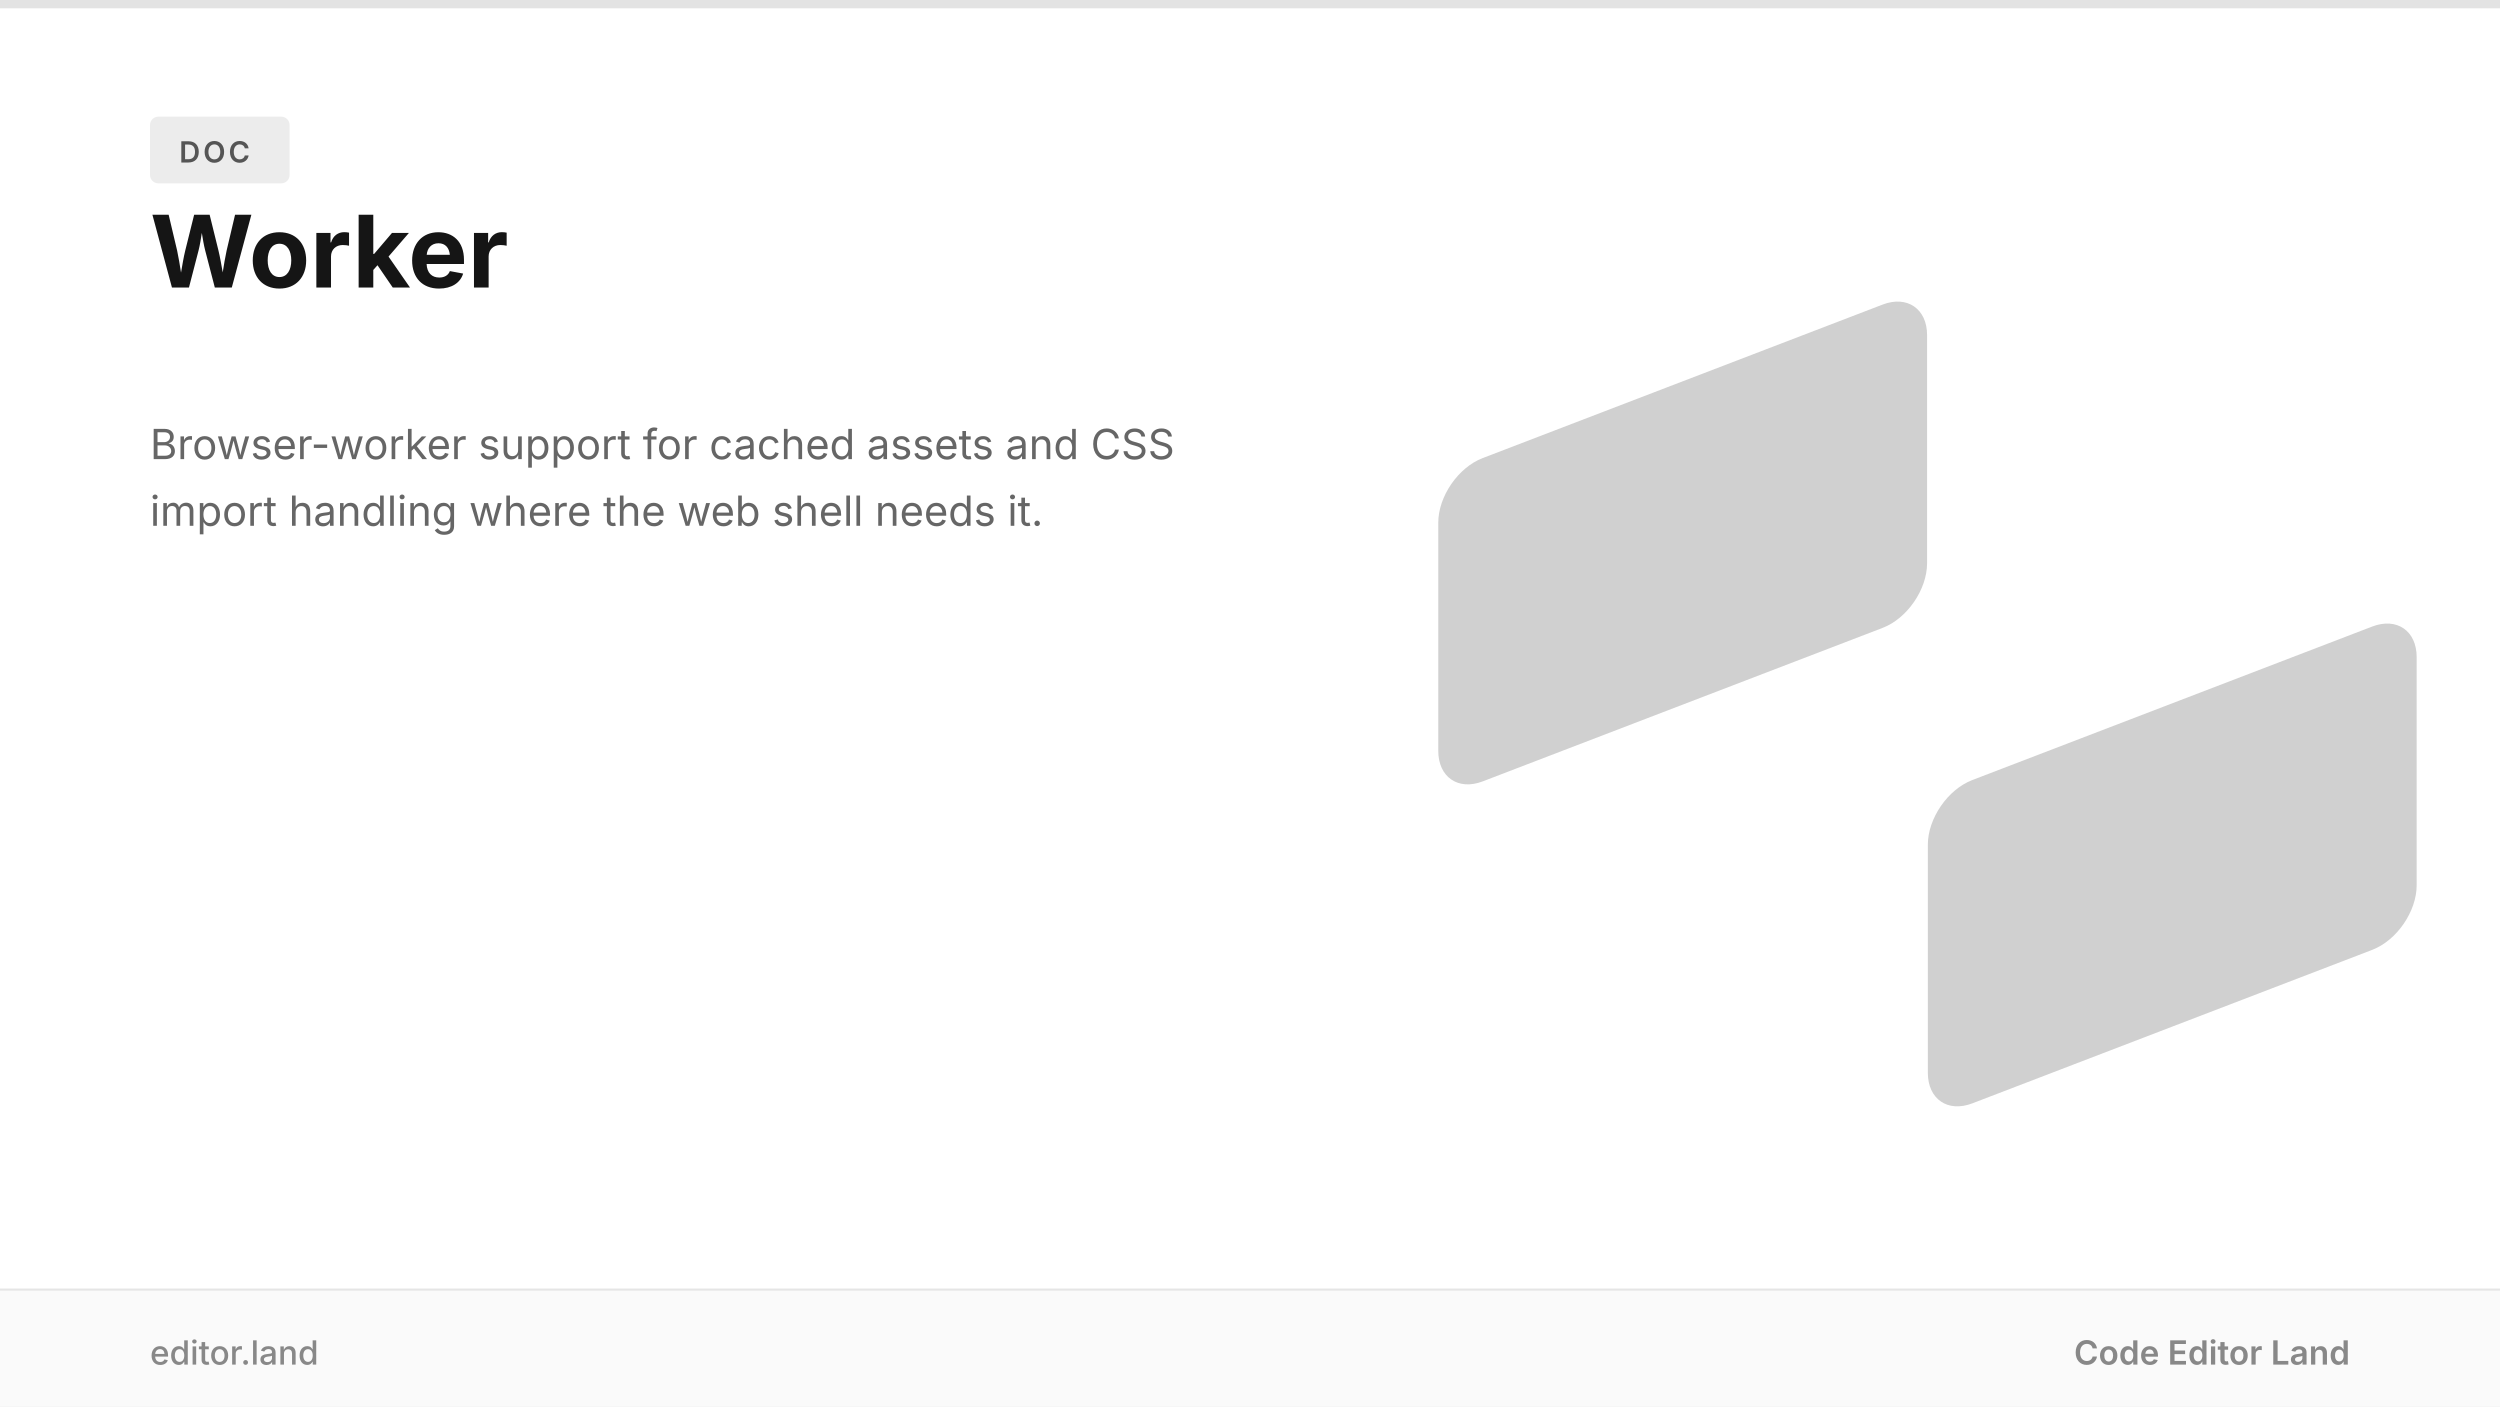
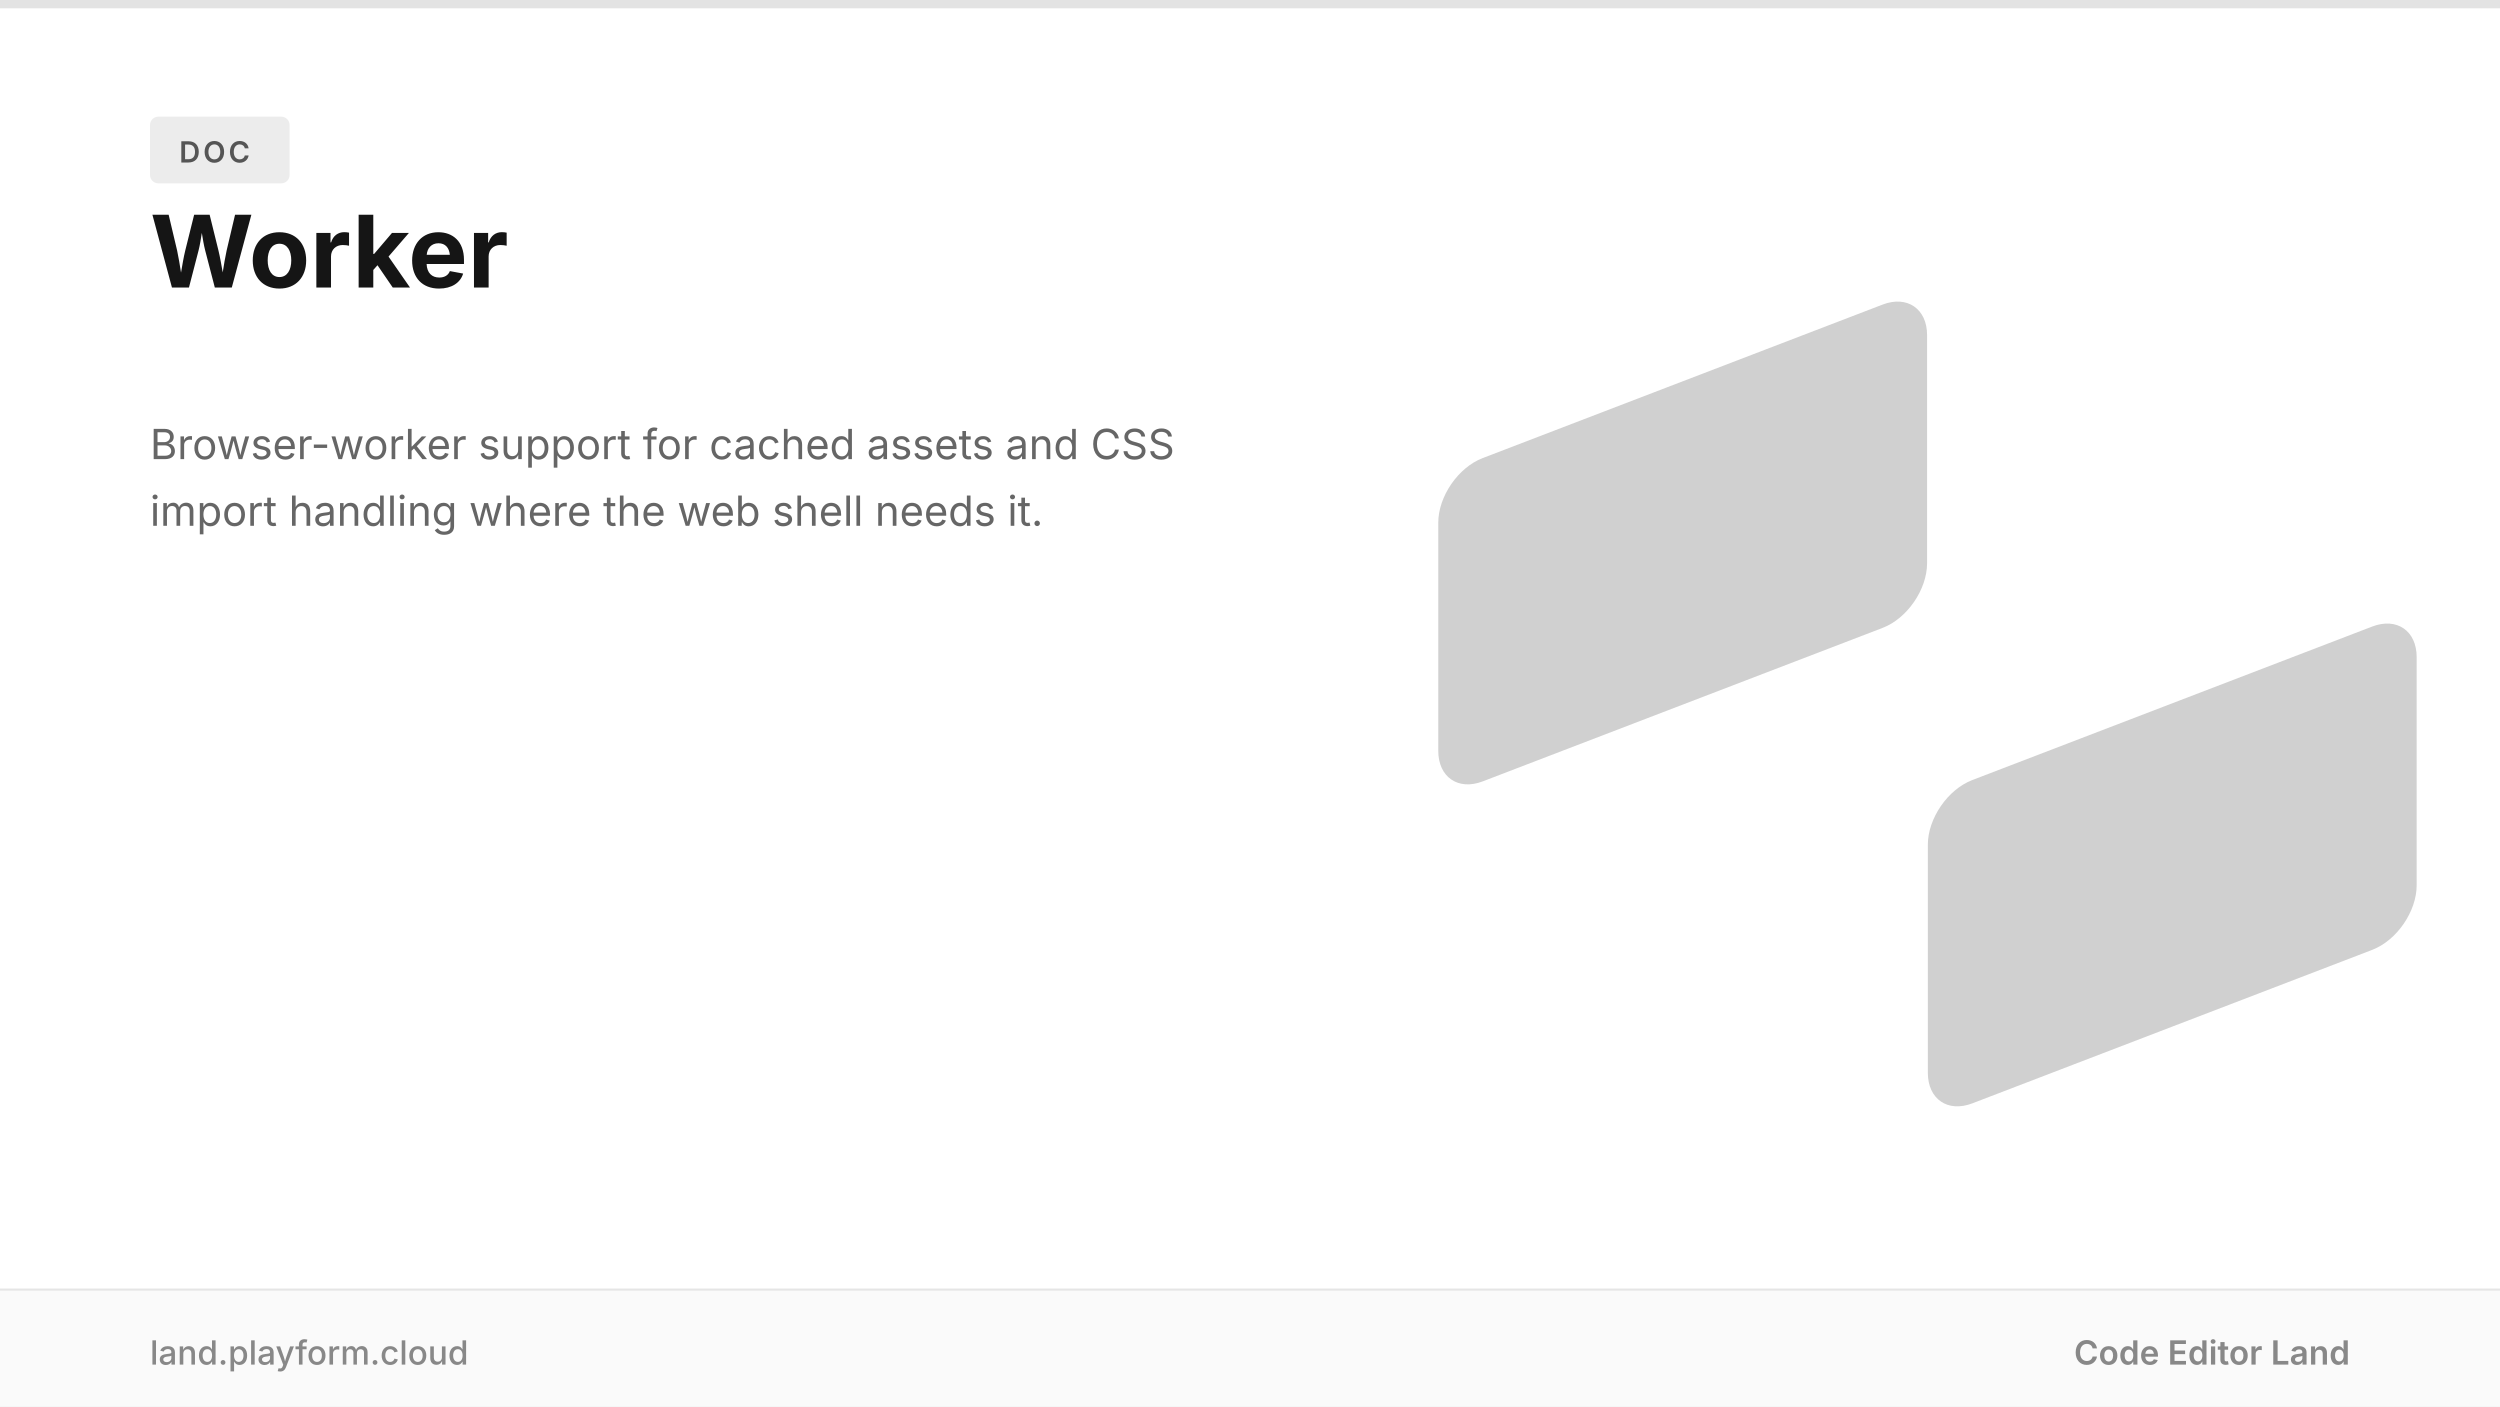
<svg xmlns="http://www.w3.org/2000/svg" width="1200" height="675" viewBox="0 0 1200 675">
  <path fill="#fff" d="M0 0h1200v675H0z" />
  <path fill="#151515" fill-opacity=".12" d="M0 0h1200v4H0z" />
  <rect width="1005.28" height="620.771" fill="#151515" fill-opacity=".2" rx="91.389" transform="matrix(-.2334 .08959 0 .25 925 138)" />
  <rect width="1005.28" height="620.771" fill="#151515" fill-opacity=".2" rx="91.389" transform="matrix(-.2334 .08959 0 .25 1160 292.55)" />
  <rect width="67" height="32" x="72" y="56" fill="#151515" fill-opacity=".08" rx="4" />
  <text x="86" y="78" fill="#555" font-family="system-ui, -apple-system, 'Segoe UI', sans-serif" font-size="14" font-weight="600" letter-spacing=".1em">DOC</text>
  <text x="72" y="138" fill="#151515" font-family="system-ui, -apple-system, 'Segoe UI', sans-serif" font-size="48" font-weight="700">Worker</text>
  <text x="72" y="220.4" fill="#666" font-family="system-ui, -apple-system, 'Segoe UI', sans-serif" font-size="20" font-weight="400">Browser-worker support for cached assets and CSS</text>
  <text x="72" y="252.4" fill="#666" font-family="system-ui, -apple-system, 'Segoe UI', sans-serif" font-size="20" font-weight="400">import handling where the web shell needs it.</text>
  <path fill="#fafafa" d="M0 619h1200v56H0z" />
  <path stroke="#e5e5e5" d="M0 619h1200" />
-   <text x="72" y="655" fill="#888" font-family="system-ui, -apple-system, 'Segoe UI', sans-serif" font-size="16" font-weight="500">editor.land</text>
+   <text x="72" y="655" fill="#888" font-family="system-ui, -apple-system, 'Segoe UI', sans-serif" font-size="16" font-weight="500">land.playform.cloud</text>
  <text x="1128" y="655" fill="#888" font-family="system-ui, -apple-system, 'Segoe UI', sans-serif" font-size="16" font-weight="600" text-anchor="end">Code Editor Land</text>
</svg>
